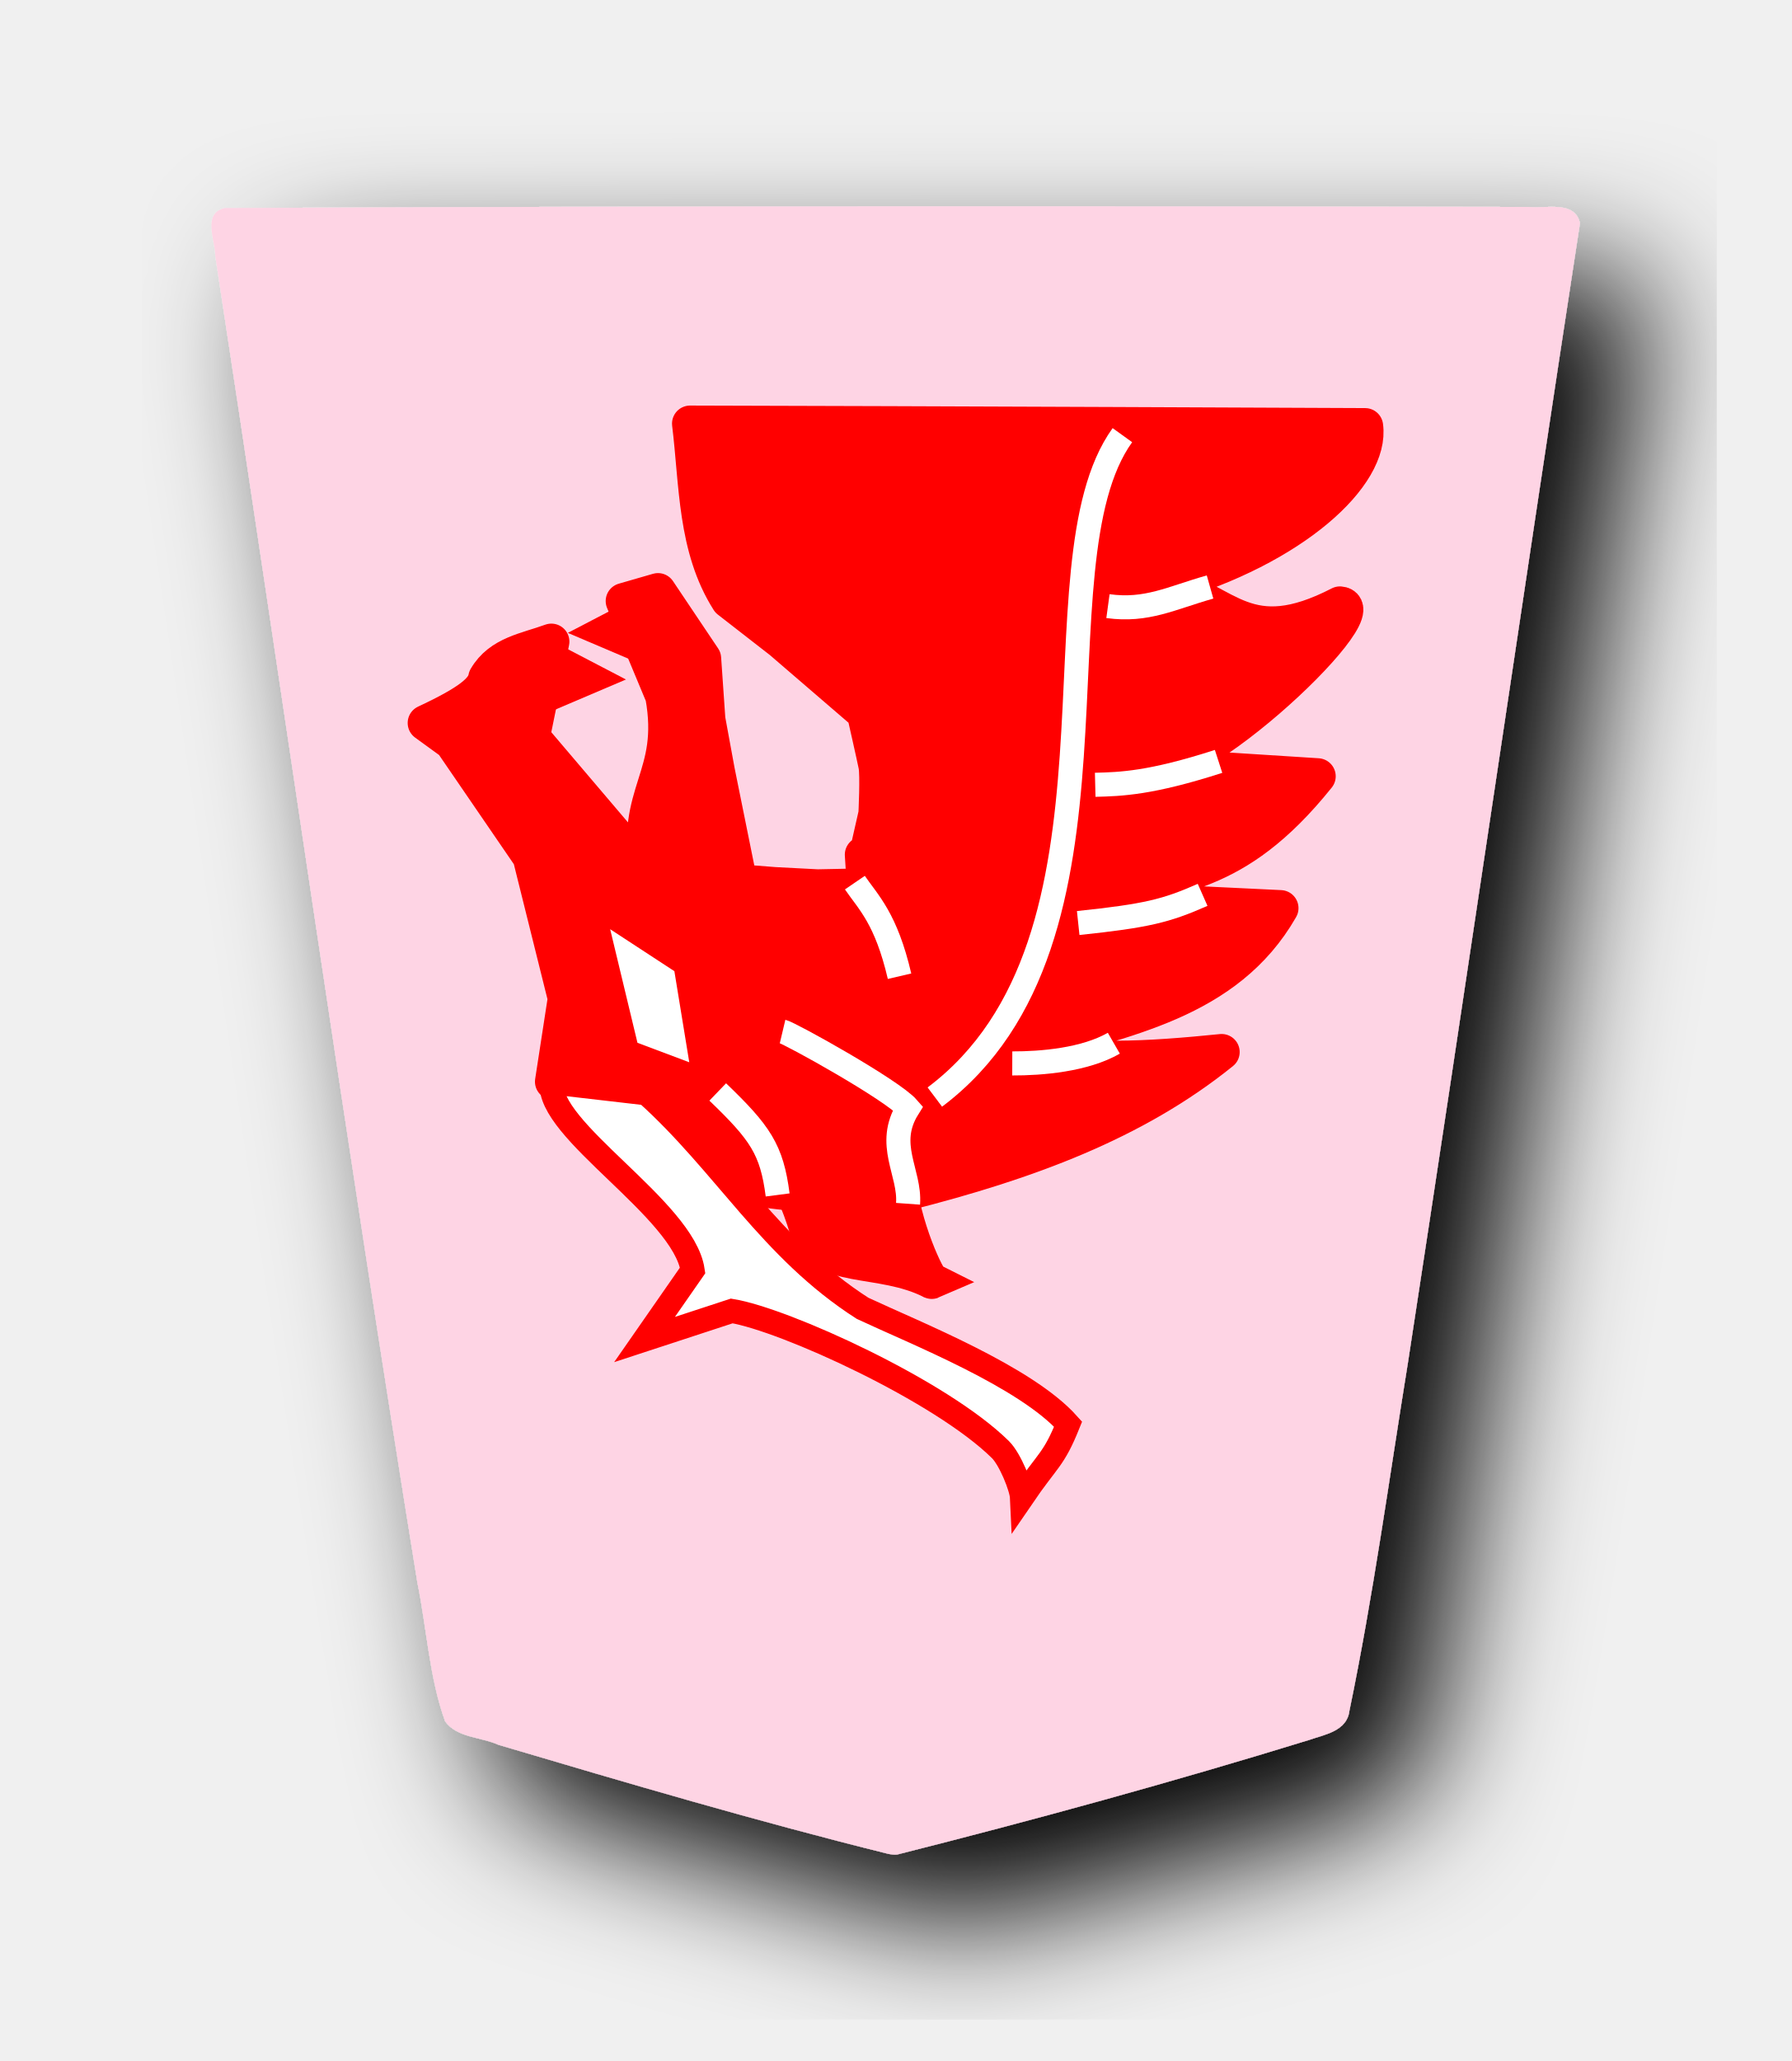
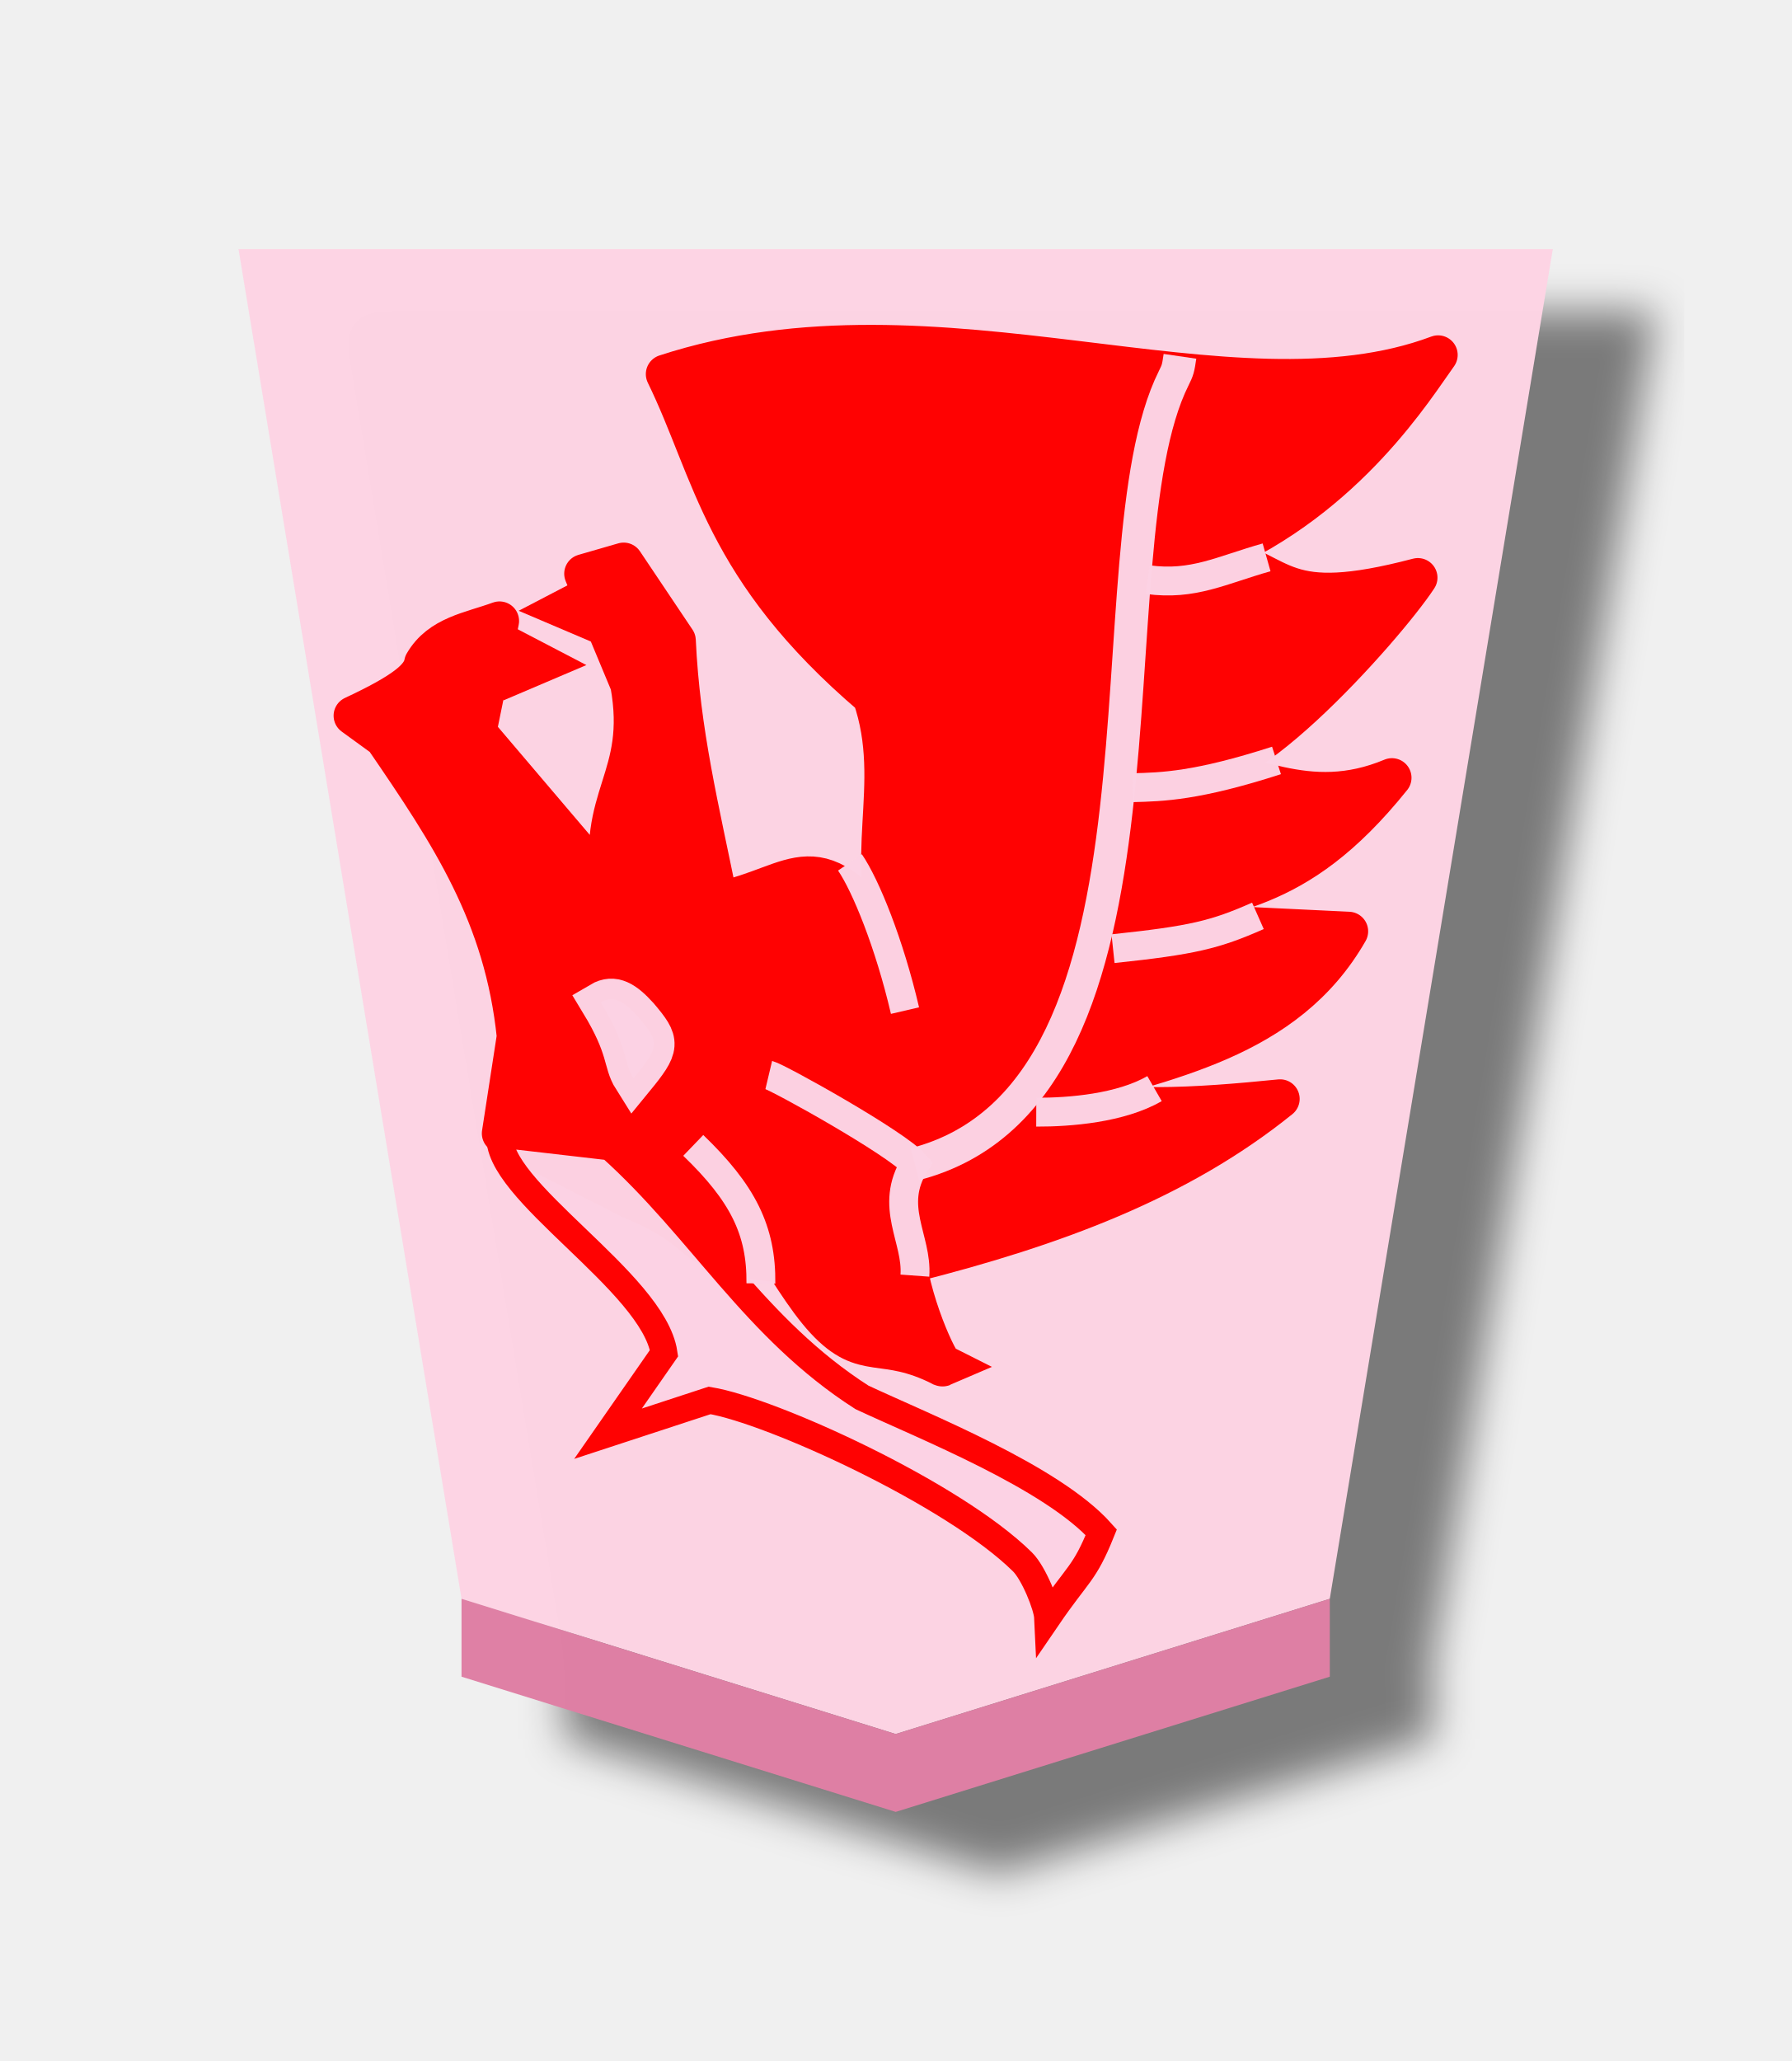
<svg xmlns="http://www.w3.org/2000/svg" width="52.157" height="60" version="1.1" id="svg1717">
  <defs id="defs1721">
    <filter style="color-interpolation-filters:sRGB" id="filter1552">
      <feFlood flood-opacity="0.498" flood-color="rgb(0,0,0)" result="flood" id="feFlood1542" />
      <feComposite in="flood" in2="SourceGraphic" operator="in" result="composite1" id="feComposite1544" />
      <feGaussianBlur in="composite1" stdDeviation="2.5" result="blur" id="feGaussianBlur1546" />
      <feOffset dx="4.57967e-15" dy="4.41314e-15" result="offset" id="feOffset1548" />
      <feComposite in="SourceGraphic" in2="offset" operator="over" result="composite2" id="feComposite1550" />
    </filter>
    <filter style="color-interpolation-filters:sRGB" id="filter1540">
      <feFlood flood-opacity="0.498" flood-color="rgb(0,0,0)" result="flood" id="feFlood1530" />
      <feComposite in="flood" in2="SourceGraphic" operator="in" result="composite1" id="feComposite1532" />
      <feGaussianBlur in="composite1" stdDeviation="2.5" result="blur" id="feGaussianBlur1534" />
      <feOffset dx="4.57967e-15" dy="4.41314e-15" result="offset" id="feOffset1536" />
      <feComposite in="SourceGraphic" in2="offset" operator="over" result="composite2" id="feComposite1538" />
    </filter>
    <filter id="drop-shadow-9">
      <feGaussianBlur in="SourceAlpha" result="blur" stdDeviation="2" id="feGaussianBlur5056" />
      <feOffset result="offsetBlur" dx="2" dy="2" id="feOffset5058" />
      <feBlend in="SourceGraphic" in2="offsetBlur" mode="normal" id="feBlend5060" />
    </filter>
    <filter id="drop-shadow-2">
      <feGaussianBlur in="SourceAlpha" result="blur" stdDeviation="2" id="feGaussianBlur6807" />
      <feOffset result="offsetBlur" dx="2" dy="2" id="feOffset6809" />
      <feBlend in="SourceGraphic" in2="offsetBlur" mode="normal" id="feBlend6811" />
    </filter>
    <filter id="drop-shadow-2-8">
      <feGaussianBlur in="SourceAlpha" result="blur" stdDeviation="2" id="feGaussianBlur6807-2" />
      <feOffset result="offsetBlur" dx="2" dy="2" id="feOffset6809-8" />
      <feBlend in="SourceGraphic" in2="offsetBlur" mode="normal" id="feBlend6811-0" />
    </filter>
    <filter id="drop-shadow-6">
      <feGaussianBlur in="SourceAlpha" result="blur" stdDeviation="2" id="feGaussianBlur5056-9" />
      <feOffset result="offsetBlur" dx="2" dy="2" id="feOffset5058-0" />
      <feBlend in="SourceGraphic" in2="offsetBlur" mode="normal" id="feBlend5060-9" />
    </filter>
    <filter id="drop-shadow-27">
      <feGaussianBlur in="SourceAlpha" result="blur" stdDeviation="2" id="feGaussianBlur5056-5" />
      <feOffset result="offsetBlur" dx="2" dy="2" id="feOffset5058-6" />
      <feBlend in="SourceGraphic" in2="offsetBlur" mode="normal" id="feBlend5060-96" />
    </filter>
    <filter id="drop-shadow-2-88">
      <feGaussianBlur in="SourceAlpha" result="blur" stdDeviation="2" id="feGaussianBlur6807-1" />
      <feOffset result="offsetBlur" dx="2" dy="2" id="feOffset6809-5" />
      <feBlend in="SourceGraphic" in2="offsetBlur" mode="normal" id="feBlend6811-7" />
    </filter>
    <filter id="drop-shadow-2-6">
      <feGaussianBlur in="SourceAlpha" result="blur" stdDeviation="2" id="feGaussianBlur6807-4" />
      <feOffset result="offsetBlur" dx="2" dy="2" id="feOffset6809-6" />
      <feBlend in="SourceGraphic" in2="offsetBlur" mode="normal" id="feBlend6811-8" />
    </filter>
    <filter id="drop-shadow-62">
      <feGaussianBlur in="SourceAlpha" result="blur" stdDeviation="2" id="feGaussianBlur5056-7" />
      <feOffset result="offsetBlur" dx="2" dy="2" id="feOffset5058-9" />
      <feBlend in="SourceGraphic" in2="offsetBlur" mode="normal" id="feBlend5060-1" />
    </filter>
    <filter id="drop-shadow-1">
      <feGaussianBlur in="SourceAlpha" result="blur" stdDeviation="2" id="feGaussianBlur5056-0" />
      <feOffset result="offsetBlur" dx="2" dy="2" id="feOffset5058-7" />
      <feBlend in="SourceGraphic" in2="offsetBlur" mode="normal" id="feBlend5060-4" />
    </filter>
    <filter id="drop-shadow-2-67">
      <feGaussianBlur in="SourceAlpha" result="blur" stdDeviation="2" id="feGaussianBlur6807-7" />
      <feOffset result="offsetBlur" dx="2" dy="2" id="feOffset6809-4" />
      <feBlend in="SourceGraphic" in2="offsetBlur" mode="normal" id="feBlend6811-74" />
    </filter>
    <filter id="drop-shadow-2-86">
      <feGaussianBlur in="SourceAlpha" result="blur" stdDeviation="2" id="feGaussianBlur6807-6" />
      <feOffset result="offsetBlur" dx="2" dy="2" id="feOffset6809-9" />
      <feBlend in="SourceGraphic" in2="offsetBlur" mode="normal" id="feBlend6811-1" />
    </filter>
+     <filter id="drop-shadow-22">
+       <feGaussianBlur in="SourceAlpha" result="blur" stdDeviation="2" id="feGaussianBlur5056-0-5" />
+       <feOffset result="offsetBlur" dx="2" dy="2" id="feOffset5058-0-0" />
+       <feBlend in="SourceGraphic" in2="offsetBlur" mode="normal" id="feBlend5060-0" />
+     </filter>
+     <filter id="drop-shadow-2-8-6">
+       <feGaussianBlur in="SourceAlpha" result="blur" stdDeviation="2" id="feGaussianBlur6807-40" />
+       <feOffset result="offsetBlur" dx="2" dy="2" id="feOffset6809-4-3" />
+       <feBlend in="SourceGraphic" in2="offsetBlur" mode="normal" id="feBlend6811-3" />
+     </filter>
+     <filter id="drop-shadow-5">
+       <feGaussianBlur in="SourceAlpha" result="blur" stdDeviation="2" id="feGaussianBlur5056-6" />
+       <feOffset result="offsetBlur" dx="2" dy="2" id="feOffset5058-2" />
+       <feBlend in="SourceGraphic" in2="offsetBlur" mode="normal" id="feBlend5060-8" />
+     </filter>
+     <filter id="drop-shadow-5-9">
+       <feGaussianBlur in="SourceAlpha" result="blur" stdDeviation="2" id="feGaussianBlur5056-6-0" />
+       <feOffset result="offsetBlur" dx="2" dy="2" id="feOffset5058-2-0" />
+       <feBlend in="SourceGraphic" in2="offsetBlur" mode="normal" id="feBlend5060-8-3" />
+     </filter>
+     <filter id="drop-shadow-2-84">
+       <feGaussianBlur in="SourceAlpha" result="blur" stdDeviation="2" id="feGaussianBlur6807-9" />
+       <feOffset result="offsetBlur" dx="2" dy="2" id="feOffset6809-5-9" />
+       <feBlend in="SourceGraphic" in2="offsetBlur" mode="normal" id="feBlend6811-1-9" />
+     </filter>
+     <filter id="drop-shadow-2-84-4">
+       <feGaussianBlur in="SourceAlpha" result="blur" stdDeviation="2" id="feGaussianBlur6807-9-5" />
+       <feOffset result="offsetBlur" dx="2" dy="2" id="feOffset6809-5-7" />
+       <feBlend in="SourceGraphic" in2="offsetBlur" mode="normal" id="feBlend6811-1-1" />
+     </filter>
+     <filter id="drop-shadow-5-1">
+       <feGaussianBlur in="SourceAlpha" result="blur" stdDeviation="2" id="feGaussianBlur5056-6-9" />
+       <feOffset result="offsetBlur" dx="2" dy="2" id="feOffset5058-2-6" />
+       <feBlend in="SourceGraphic" in2="offsetBlur" mode="normal" id="feBlend5060-8-9" />
+     </filter>
+     <filter id="drop-shadow-5-1-3">
+       <feGaussianBlur in="SourceAlpha" result="blur" stdDeviation="2" id="feGaussianBlur5056-6-9-6" />
+       <feOffset result="offsetBlur" dx="2" dy="2" id="feOffset5058-2-6-1" />
+       <feBlend in="SourceGraphic" in2="offsetBlur" mode="normal" id="feBlend5060-8-9-7" />
+     </filter>
+     <filter id="drop-shadow-2-84-1">
+       <feGaussianBlur in="SourceAlpha" result="blur" stdDeviation="2" id="feGaussianBlur6807-9-0" />
+       <feOffset result="offsetBlur" dx="2" dy="2" id="feOffset6809-5-3" />
+       <feBlend in="SourceGraphic" in2="offsetBlur" mode="normal" id="feBlend6811-1-0" />
+     </filter>
+     <filter id="drop-shadow-2-84-1-0">
+       <feGaussianBlur in="SourceAlpha" result="blur" stdDeviation="2" id="feGaussianBlur6807-9-0-0" />
+       <feOffset result="offsetBlur" dx="2" dy="2" id="feOffset6809-5-3-6" />
+       <feBlend in="SourceGraphic" in2="offsetBlur" mode="normal" id="feBlend6811-1-0-3" />
+     </filter>
+     <filter id="drop-shadow-5-1-2">
+       <feGaussianBlur in="SourceAlpha" result="blur" stdDeviation="2" id="feGaussianBlur5056-6-9-8" />
+       <feOffset result="offsetBlur" dx="2" dy="2" id="feOffset5058-2-6-5" />
+       <feBlend in="SourceGraphic" in2="offsetBlur" mode="normal" id="feBlend5060-8-9-1" />
+     </filter>
+     <filter id="drop-shadow-5-1-2-8">
+       <feGaussianBlur in="SourceAlpha" result="blur" stdDeviation="2" id="feGaussianBlur5056-6-9-8-3" />
+       <feOffset result="offsetBlur" dx="2" dy="2" id="feOffset5058-2-6-5-7" />
+       <feBlend in="SourceGraphic" in2="offsetBlur" mode="normal" id="feBlend5060-8-9-1-4" />
+     </filter>
+     <filter id="drop-shadow-2-84-1-0-0">
+       <feGaussianBlur in="SourceAlpha" result="blur" stdDeviation="2" id="feGaussianBlur6807-9-0-9" />
+       <feOffset result="offsetBlur" dx="2" dy="2" id="feOffset6809-5-3-1" />
+       <feBlend in="SourceGraphic" in2="offsetBlur" mode="normal" id="feBlend6811-1-0-0" />
+     </filter>
+     <filter id="drop-shadow-2-84-1-0-1">
+       <feGaussianBlur in="SourceAlpha" result="blur" stdDeviation="2" id="feGaussianBlur6807-9-0-9-0" />
+       <feOffset result="offsetBlur" dx="2" dy="2" id="feOffset6809-5-3-1-2" />
+       <feBlend in="SourceGraphic" in2="offsetBlur" mode="normal" id="feBlend6811-1-0-0-7" />
+     </filter>
+     <filter id="drop-shadow-5-1-1">
+       <feGaussianBlur in="SourceAlpha" result="blur" stdDeviation="2" id="feGaussianBlur5056-6-9-88" />
+       <feOffset result="offsetBlur" dx="2" dy="2" id="feOffset5058-2-6-1-6" />
+       <feBlend in="SourceGraphic" in2="offsetBlur" mode="normal" id="feBlend5060-8-9-5" />
+     </filter>
+     <filter id="drop-shadow-2-84-1-4">
+       <feGaussianBlur in="SourceAlpha" result="blur" stdDeviation="2" id="feGaussianBlur6807-9-0-2" />
+       <feOffset result="offsetBlur" dx="2" dy="2" id="feOffset6809-5-3-5" />
+       <feBlend in="SourceGraphic" in2="offsetBlur" mode="normal" id="feBlend6811-1-0-4" />
+     </filter>
+     <filter style="color-interpolation-filters:sRGB" id="filter4363">
+       <feFlood flood-opacity="0.498" flood-color="rgb(0,0,0)" result="flood" id="feFlood4353" />
+       <feComposite in="flood" in2="SourceGraphic" operator="in" result="composite1" id="feComposite4355" />
+       <feGaussianBlur in="composite1" stdDeviation="1" result="blur" id="feGaussianBlur4357" />
+       <feOffset dx="5" dy="3" result="offset" id="feOffset4359" />
+       <feComposite in="SourceGraphic" in2="offset" operator="over" result="composite2" id="feComposite4361" />
+     </filter>
+     <filter style="color-interpolation-filters:sRGB" id="filter4195">
+       <feFlood flood-opacity="0.498" flood-color="rgb(0,0,0)" result="flood" id="feFlood4185" />
+       <feComposite in="flood" in2="SourceGraphic" operator="in" result="composite1" id="feComposite4187" />
+       <feGaussianBlur in="composite1" stdDeviation="1" result="blur" id="feGaussianBlur4189" />
+       <feOffset dx="5" dy="3" result="offset" id="feOffset4191" />
+       <feComposite in="SourceGraphic" in2="offset" operator="over" result="composite2" id="feComposite4193" />
+     </filter>
+     <filter style="color-interpolation-filters:sRGB" id="filter4459">
+       <feFlood flood-opacity="0.498" flood-color="rgb(0,0,0)" result="flood" id="feFlood4449" />
+       <feComposite in="flood" in2="SourceGraphic" operator="in" result="composite1" id="feComposite4451" />
+       <feGaussianBlur in="composite1" stdDeviation="1" result="blur" id="feGaussianBlur4453" />
+       <feOffset dx="5" dy="3" result="offset" id="feOffset4455" />
+       <feComposite in="SourceGraphic" in2="offset" operator="over" result="composite2" id="feComposite4457" />
+     </filter>
+     <filter style="color-interpolation-filters:sRGB" id="filter4447">
+       <feFlood flood-opacity="0.498" flood-color="rgb(0,0,0)" result="flood" id="feFlood4437" />
+       <feComposite in="flood" in2="SourceGraphic" operator="in" result="composite1" id="feComposite4439" />
+       <feGaussianBlur in="composite1" stdDeviation="1" result="blur" id="feGaussianBlur4441" />
+       <feOffset dx="5" dy="3" result="offset" id="feOffset4443" />
+       <feComposite in="SourceGraphic" in2="offset" operator="over" result="composite2" id="feComposite4445" />
+     </filter>
+     <filter style="color-interpolation-filters:sRGB" id="filter4351">
+       <feFlood flood-opacity="0.498" flood-color="rgb(0,0,0)" result="flood" id="feFlood4341" />
+       <feComposite in="flood" in2="SourceGraphic" operator="in" result="composite1" id="feComposite4343" />
+       <feGaussianBlur in="composite1" stdDeviation="1" result="blur" id="feGaussianBlur4345" />
+       <feOffset dx="5" dy="3" result="offset" id="feOffset4347" />
+       <feComposite in="SourceGraphic" in2="offset" operator="over" result="composite2" id="feComposite4349" />
+     </filter>
+     <filter style="color-interpolation-filters:sRGB" id="filter4207">
+       <feFlood flood-opacity="0.498" flood-color="rgb(0,0,0)" result="flood" id="feFlood4197" />
+       <feComposite in="flood" in2="SourceGraphic" operator="in" result="composite1" id="feComposite4199" />
+       <feGaussianBlur in="composite1" stdDeviation="1" result="blur" id="feGaussianBlur4201" />
+       <feOffset dx="5" dy="3" result="offset" id="feOffset4203" />
+       <feComposite in="SourceGraphic" in2="offset" operator="over" result="composite2" id="feComposite4205" />
+     </filter>
+     <filter style="color-interpolation-filters:sRGB" id="filter4471">
+       <feFlood flood-opacity="0.498" flood-color="rgb(0,0,0)" result="flood" id="feFlood4461" />
+       <feComposite in="flood" in2="SourceGraphic" operator="in" result="composite1" id="feComposite4463" />
+       <feGaussianBlur in="composite1" stdDeviation="1" result="blur" id="feGaussianBlur4465" />
+       <feOffset dx="5" dy="3" result="offset" id="feOffset4467" />
+       <feComposite in="SourceGraphic" in2="offset" operator="over" result="composite2" id="feComposite4469" />
+     </filter>
+     <filter style="color-interpolation-filters:sRGB" id="filter4435">
+       <feFlood flood-opacity="0.498" flood-color="rgb(0,0,0)" result="flood" id="feFlood4425" />
+       <feComposite in="flood" in2="SourceGraphic" operator="in" result="composite1" id="feComposite4427" />
+       <feGaussianBlur in="composite1" stdDeviation="1" result="blur" id="feGaussianBlur4429" />
+       <feOffset dx="5" dy="3" result="offset" id="feOffset4431" />
+       <feComposite in="SourceGraphic" in2="offset" operator="over" result="composite2" id="feComposite4433" />
+     </filter>
+     <filter style="color-interpolation-filters:sRGB" id="filter4339">
+       <feFlood flood-opacity="0.498" flood-color="rgb(0,0,0)" result="flood" id="feFlood4329" />
+       <feComposite in="flood" in2="SourceGraphic" operator="in" result="composite1" id="feComposite4331" />
+       <feGaussianBlur in="composite1" stdDeviation="1" result="blur" id="feGaussianBlur4333" />
+       <feOffset dx="5" dy="3" result="offset" id="feOffset4335" />
+       <feComposite in="SourceGraphic" in2="offset" operator="over" result="composite2" id="feComposite4337" />
+     </filter>
+     <filter style="color-interpolation-filters:sRGB" id="filter4219">
+       <feFlood flood-opacity="0.498" flood-color="rgb(0,0,0)" result="flood" id="feFlood4209" />
+       <feComposite in="flood" in2="SourceGraphic" operator="in" result="composite1" id="feComposite4211" />
+       <feGaussianBlur in="composite1" stdDeviation="1" result="blur" id="feGaussianBlur4213" />
+       <feOffset dx="5" dy="3" result="offset" id="feOffset4215" />
+       <feComposite in="SourceGraphic" in2="offset" operator="over" result="composite2" id="feComposite4217" />
+     </filter>
+     <filter style="color-interpolation-filters:sRGB" id="filter4483">
+       <feFlood flood-opacity="0.498" flood-color="rgb(0,0,0)" result="flood" id="feFlood4473" />
+       <feComposite in="flood" in2="SourceGraphic" operator="in" result="composite1" id="feComposite4475" />
+       <feGaussianBlur in="composite1" stdDeviation="1" result="blur" id="feGaussianBlur4477" />
+       <feOffset dx="5" dy="3" result="offset" id="feOffset4479" />
+       <feComposite in="SourceGraphic" in2="offset" operator="over" result="composite2" id="feComposite4481" />
+     </filter>
+     <filter style="color-interpolation-filters:sRGB" id="filter4423">
+       <feFlood flood-opacity="0.498" flood-color="rgb(0,0,0)" result="flood" id="feFlood4413" />
+       <feComposite in="flood" in2="SourceGraphic" operator="in" result="composite1" id="feComposite4415" />
+       <feGaussianBlur in="composite1" stdDeviation="1" result="blur" id="feGaussianBlur4417" />
+       <feOffset dx="5" dy="3" result="offset" id="feOffset4419" />
+       <feComposite in="SourceGraphic" in2="offset" operator="over" result="composite2" id="feComposite4421" />
+     </filter>
  </defs>
  <filter id="drop-shadow">
    <feGaussianBlur in="SourceAlpha" result="blur" stdDeviation="2" id="feGaussianBlur1692" />
    <feOffset result="offsetBlur" dx="2" dy="2" id="feOffset1694" />
    <feBlend in="SourceGraphic" in2="offsetBlur" mode="normal" id="feBlend1696" />
  </filter>
-   <g style="display:inline" id="g9008" transform="translate(-156.766,-81.49373)">
-     <g id="g8561" transform="matrix(0.9818505,0,0,0.9818505,56.76449,58.27478)" style="fill:#fed4e4;fill-opacity:1;filter:url(#drop-shadow-2-86)">
-       <g id="g8559" transform="rotate(180,45.5785,23.8125)" style="fill:#fed4e4;fill-opacity:1">
-         <path id="path8557" d="m -37.299,-31.01 c -4.096,1.034 -8.171,2.152 -12.208,3.395 -0.467,0.163 -1.13,0.263 -1.201,0.865 -0.709,3.416 -1.178,6.885 -1.737,10.331 -1.73,11.255 -3.378,22.528 -5.1,33.78 0.155,0.682 1.013,0.424 1.51,0.48 12.894,0.025 25.788,0.03 38.68,-0.033 0.672,-0.156 0.28,-0.952 0.279,-1.409 -2.011,-13.12 -3.876,-26.263 -5.998,-39.366 -0.277,-1.356 -0.348,-2.782 -0.816,-4.087 -0.347,-0.497 -1.073,-0.468 -1.588,-0.704 -3.832,-1.137 -7.673,-2.267 -11.55,-3.231 -0.09,-0.017 -0.18,-0.032 -0.271,-0.021 z" style="fill:#fed4e4;fill-opacity:1" />
+   <g transform="translate(-93.60969,-158.0163)" style="opacity:0.99" id="g4608">
+     <g style="filter:url(#filter4423)" transform="matrix(0.6,0,0,0.6,-0.2456695,-2.835138)" id="g4166">
+       <g id="g15689" transform="matrix(1.05,0,0,1.05,-10.55013,-15.28105)" style="opacity:1">
+         <g id="g7764-6" transform="matrix(1.562947,0,0,1.440659,0.4487219,236.7152)" style="fill:url(#linearGradient31972);fill-opacity:1">
+           <g style="fill:url(#linearGradient31970);fill-opacity:1" id="g7762-1" transform="rotate(180,45.5785,23.8125)">
+             <path id="path7760-29" d="m -36.787,-31.01 -12.837,4.337 -6.595,43.293 38.864,1.11e-4 -6.595,-43.293 z" style="fill:#fdd3e3;fill-opacity:0.992;stroke-width:1" />
+           </g>
+         </g>
      </g>
+       <path style="opacity:1;fill:#de7ea3;fill-opacity:0.992;stroke:none;stroke-width:1.589px;stroke-linecap:butt;stroke-linejoin:miter;stroke-opacity:1" d="m 178.822,349.439 v -3.78 l 21.067,6.561 21.067,-6.561 v 3.78 L 199.89,356 Z" id="path9418-4-6-3-8-9-6-6" />
    </g>
-     <g style="display:inline" id="g6168-6" transform="matrix(0.7005504,0,0,-0.7005504,-366.3394,242.2284)">
-       <g style="display:inline;stroke:#ff0000" id="g6158-2" transform="translate(4.121665,59)">
-         <g id="g6140-9" transform="matrix(0.5770575,0,0,0.5770575,833.7214,78.92531)" style="display:inline;stroke:#ff0000;stroke-width:2.599;stroke-miterlimit:4;stroke-dasharray:none">
-           <path id="path6136-3" d="m -99.87,72.614 c -7.78,0.586 -4.396,1.589 -10.239,4.008 l -7.995,4.072 0.925,6.001 -2.541,10.202 -5.646,8.243 -1.906,1.385 c 3.131,1.462 4.202,2.343 4.36,3.242 1.005,1.731 2.906,1.962 4.689,2.614 l -1.404,-6.879 8.357,-9.827 c -1.069,5.91 2.171,6.923 1.106,12.803 l -2.846,6.828 2.467,0.713 3.25,-4.845 0.305,-4.399 0.686,-3.735 1.616,-7.992 2.537,-0.199 3.095,-0.161 3.412,0.068 -0.145,2.286 2.936,-4.894 -2.657,4.754 0.699,3.076 c 0,0 0.14,2.797 0,3.496 -0.14,0.699 -0.839,3.775 -0.839,3.775 l -6.013,5.174 -3.775,2.936 c -2.415,3.807 -2.26,8.363 -2.797,12.725 16.206,-0.035 48.618,-0.182 48.618,-0.182 0.49,-3.49 -5.099,-8.75 -14.357,-11.435 4.418,-1.137 5.827,-4.874 12.548,-1.406 2.959,-0.228 -11.977,-14.33 -14.779,-11.532 l 13.173,-0.842 c -6.098,-7.596 -10.395,-6.791 -15.394,-8.884 l 6.317,-0.304 6.396,-0.308 c -3.868,-6.756 -11.321,-7.973 -18.227,-10.033 3.534,-1.207 8.844,-0.849 13.991,-0.33 -6.281,-5.071 -14.012,-7.917 -22.742,-10.13" style="fill:#ff0000;stroke:#ff0000;stroke-width:2.599;stroke-linecap:butt;stroke-linejoin:round;stroke-miterlimit:4;stroke-dasharray:none;stroke-opacity:1" />
-           <path id="path6138-6" d="m -109.935,84.098 -0.984,0.37 -1.04,4.328 1.406,-0.919 z" style="fill:#ffffff;stroke:#ffffff;stroke-width:2.599;stroke-linecap:butt;stroke-linejoin:miter;stroke-miterlimit:4;stroke-dasharray:none;stroke-opacity:1" />
+     <g style="display:inline;opacity:1" id="g6025-8" transform="matrix(0.8158271,0,0,-0.8158271,-519.7251,341.5249)">
+       <g style="display:inline;stroke:#ff0000" id="g6015-7-1" transform="translate(4.121665,59)">
+         <g id="g5997-7-2" transform="matrix(0.5770575,0,0,0.5770575,833.7214,78.92531)" style="display:inline;stroke:#ff0000;stroke-width:2.599;stroke-miterlimit:4;stroke-dasharray:none">
+           <path id="path5993-8-9" d="m -99.87,72.614 c -7.78,0.586 -4.396,1.589 -10.239,4.008 l -7.995,4.072 0.925,6.001 c -0.772,7.489 -4.086,12.458 -8.187,18.445 l -1.906,1.385 c 3.131,1.462 4.202,2.343 4.36,3.242 1.005,1.731 2.906,1.962 4.689,2.614 l -1.404,-6.879 8.357,-9.827 c -1.069,5.91 2.171,6.923 1.106,12.803 l -2.846,6.828 2.467,0.713 3.25,-4.845 c 0.265,-5.698 1.452,-10.41 2.608,-16.125 4.941,0.959 6.067,4.203 11.11,-2.966 -2.428,5.368 0.319,10.072 -1.61,15.629 -9.267,7.895 -9.809,13.852 -12.777,19.936 16.922,5.52 34.885,-3.645 47.789,1.187 -1.395,-1.919 -5.585,-8.811 -13.798,-12.367 4.418,-1.137 3.963,-3.662 12.548,-1.406 -1.982,-3.024 -11.977,-14.33 -14.779,-11.532 4.38,-0.312 7.877,-3.05 13.173,-0.842 -6.098,-7.596 -10.395,-6.791 -15.394,-8.884 l 6.317,-0.304 6.396,-0.308 c -3.868,-6.756 -11.321,-7.973 -18.227,-10.033 3.534,-1.207 8.844,-0.849 13.991,-0.33 -6.281,-5.071 -14.012,-7.917 -22.742,-10.13" style="fill:#ff0000;stroke:#ff0000;stroke-width:2.422;stroke-linecap:butt;stroke-linejoin:round;stroke-miterlimit:4;stroke-dasharray:none;stroke-opacity:1" />
+           <path id="path5995-1-6" d="m -109.935,84.098 c -0.65,1.03 -0.28,1.823 -2.024,4.698 0.796,0.469 1.453,0.056 2.315,-0.896 1.332,-1.579 1.355,-1.792 -0.291,-3.802 z" style="fill:#fcd2e3;fill-opacity:0.988;stroke:#fcd2e3;stroke-width:2.549;stroke-linecap:butt;stroke-linejoin:miter;stroke-miterlimit:4;stroke-dasharray:none;stroke-opacity:0.988" />
        </g>
-         <path style="display:inline;fill:#ffffff;stroke:#ff0000;stroke-width:1;stroke-linecap:butt;stroke-linejoin:miter;stroke-miterlimit:4;stroke-dasharray:none;stroke-opacity:1" d="m 765.516,125.462 c -0.232,-1.976 5.474,-5.258 5.857,-7.812 l -2,-2.875 3.625,1.188 c 2.198,-0.363 8.69,-3.318 11.166,-5.762 0.404,-0.399 0.877,-1.577 0.896,-1.988 1.092,1.6 1.312,1.543 1.917,3.045 -1.766,1.976 -6.346,3.785 -8.542,4.814 -3.834,2.455 -5.71,5.991 -8.986,8.935 z" id="path6142-6" />
-         <path style="display:inline;fill:#ff0000;stroke:#ff0000;stroke-width:1.5;stroke-linecap:butt;stroke-linejoin:miter;stroke-miterlimit:4;stroke-dasharray:none;stroke-opacity:1" d="m 772.686,124.962 c 1.479,-1.042 2.853,-3.558 3.443,-5.552 0.545,-1.839 3.028,-1.108 5.182,-2.198 -0.129,-0.056 -1.26,2.287 -1.405,4.325 -0.083,1.163 0.788,2.395 0.757,2.6 -0.357,2.4 -4.694,2.588 -5.54,3.45" id="path6144-6" />
-         <path style="fill:#ff0000;stroke:#ff0000;stroke-width:1px;stroke-linecap:butt;stroke-linejoin:miter;stroke-opacity:1" d="m 765.483,143.265 1.949,-1.016 -1.989,-0.847" id="path6146-2" />
-         <path style="fill:none;stroke:#ffffff;stroke-width:1;stroke-linecap:butt;stroke-linejoin:miter;stroke-miterlimit:4;stroke-dasharray:none;stroke-opacity:1" d="m 781.438,124.851 c 8.686,6.53 3.892,22.091 7.795,27.506" id="path6148-4" />
-         <path id="path6150-8" d="m 778.115,133.762 c 0.56,-0.82 1.296,-1.486 1.856,-3.889" style="fill:none;stroke:#ffffff;stroke-width:1px;stroke-linecap:butt;stroke-linejoin:miter;stroke-opacity:1" />
-         <path id="path6152-9" d="m 772.415,125.063 c 1.765,-1.698 2.245,-2.384 2.49,-4.279" style="fill:none;stroke:#ffffff;stroke-width:1;stroke-linecap:butt;stroke-linejoin:miter;stroke-miterlimit:4;stroke-dasharray:none;stroke-opacity:1" />
-         <path id="path6154-6" d="m 775.11,127.575 c 0.32,-0.076 4.564,-2.431 5.215,-3.182 -0.947,-1.51 0.095,-2.669 -10e-6,-3.977" style="fill:none;stroke:#ffffff;stroke-width:1;stroke-linecap:butt;stroke-linejoin:miter;stroke-miterlimit:4;stroke-dasharray:none;stroke-opacity:1" />
-         <path id="path6156-8" d="m 769.302,145.202 -1.949,-1.016 1.989,-0.847" style="fill:#ff0000;stroke:#ff0000;stroke-width:1px;stroke-linecap:butt;stroke-linejoin:miter;stroke-opacity:1" />
+         <path style="display:inline;fill:#fcd2e3;fill-opacity:0.988;stroke:#ff0000;stroke-width:0.956;stroke-linecap:butt;stroke-linejoin:miter;stroke-miterlimit:4;stroke-dasharray:none;stroke-opacity:1" d="m 765.516,125.462 c -0.232,-1.976 5.474,-5.258 5.857,-7.812 l -2,-2.875 3.625,1.188 c 2.198,-0.363 8.69,-3.318 11.166,-5.762 0.404,-0.399 0.877,-1.577 0.896,-1.988 1.092,1.6 1.312,1.543 1.917,3.045 -1.766,1.976 -6.346,3.785 -8.542,4.814 -3.834,2.455 -5.71,5.991 -8.986,8.935 z" id="path5999-4-3" />
+         <path style="display:inline;fill:#ff0000;stroke:#ff0000;stroke-width:1.5;stroke-linecap:butt;stroke-linejoin:miter;stroke-miterlimit:4;stroke-dasharray:none;stroke-opacity:1" d="m 772.686,124.962 c 1.479,-1.042 3.052,-4.564 4.465,-6.09 1.406,-1.517 2.006,-0.57 4.16,-1.66 -0.129,-0.056 -1.26,2.287 -1.405,4.325 -0.083,1.163 0.788,2.395 0.757,2.6 -0.357,2.4 -4.694,2.588 -5.54,3.45" id="path6001-9-5" />
+         <path style="fill:#ff0000;stroke:#ff0000;stroke-width:1px;stroke-linecap:butt;stroke-linejoin:miter;stroke-opacity:1" d="m 765.483,143.265 1.949,-1.016 -1.989,-0.847" id="path6003-5-0" />
+         <path style="fill:none;stroke:#fcd2e3;stroke-width:1.177;stroke-linecap:butt;stroke-linejoin:miter;stroke-miterlimit:4;stroke-dasharray:none;stroke-opacity:0.988" d="m 780.325,124.393 c 9.962,2.579 6.124,21.803 9.235,28.043 0.149,0.3 0.161,0.347 0.225,0.785" id="path6005-2-8" />
+         <path id="path6007-4-1" d="m 778.008,135.161 c 0.56,-0.82 1.404,-2.885 1.964,-5.288" style="fill:none;stroke:#fcd2e3;stroke-width:1.03;stroke-linecap:butt;stroke-linejoin:miter;stroke-miterlimit:4;stroke-dasharray:none;stroke-opacity:0.988" />
+         <path id="path6009-8-6" d="m 772.415,125.063 c 1.765,-1.698 2.435,-3.03 2.414,-4.926" style="fill:none;stroke:#fcd2e3;stroke-width:1.03;stroke-linecap:butt;stroke-linejoin:miter;stroke-miterlimit:4;stroke-dasharray:none;stroke-opacity:0.988" />
+         <path id="path6011-8-2" d="m 775.11,127.575 c 0.32,-0.076 4.564,-2.431 5.215,-3.182 -0.947,-1.51 0.095,-2.669 -10e-6,-3.977" style="fill:none;stroke:#fcd2e3;stroke-width:1.03;stroke-linecap:butt;stroke-linejoin:miter;stroke-miterlimit:4;stroke-dasharray:none;stroke-opacity:0.988" />
+         <path id="path6013-6-4" d="m 769.302,145.202 -1.949,-1.016 1.989,-0.847" style="fill:#ff0000;stroke:#ff0000;stroke-width:1px;stroke-linecap:butt;stroke-linejoin:miter;stroke-opacity:1" />
      </g>
-       <path id="path6160-2" d="m 788.778,185.249 c 1.208,-0.004 3.013,0.144 4.221,0.84" style="fill:none;stroke:#ffffff;stroke-width:1px;stroke-linecap:butt;stroke-linejoin:miter;stroke-opacity:1" />
-       <path style="fill:none;stroke:#ffffff;stroke-width:1px;stroke-linecap:butt;stroke-linejoin:miter;stroke-opacity:1" d="m 791.518,191.083 c 2.838,0.3 3.642,0.496 5.171,1.171" id="path6162-0" />
-       <path id="path6164-4" d="m 792.225,196.828 c 1.055,0.026 2.296,0.058 5.127,0.972" style="fill:none;stroke:#ffffff;stroke-width:1px;stroke-linecap:butt;stroke-linejoin:miter;stroke-opacity:1" />
-       <path style="fill:none;stroke:#ffffff;stroke-width:1px;stroke-linecap:butt;stroke-linejoin:miter;stroke-opacity:1" d="m 792.755,204.252 c 1.62,-0.221 2.622,0.337 4.243,0.795" id="path6166-1" />
+       <path id="path6017-2-3" d="m 788.778,185.249 c 1.208,-0.004 3.013,0.144 4.221,0.84" style="fill:none;stroke:#fcd2e3;stroke-width:1.03;stroke-linecap:butt;stroke-linejoin:miter;stroke-miterlimit:4;stroke-dasharray:none;stroke-opacity:0.988" />
+       <path style="fill:none;stroke:#fcd2e3;stroke-width:1.03;stroke-linecap:butt;stroke-linejoin:miter;stroke-miterlimit:4;stroke-dasharray:none;stroke-opacity:0.988" d="m 791.518,191.083 c 2.838,0.3 3.642,0.496 5.171,1.171" id="path6019-3-8" />
+       <path id="path6021-9-8" d="m 792.225,196.828 c 1.055,0.026 2.296,0.058 5.127,0.972" style="fill:none;stroke:#fcd2e3;stroke-width:1.03;stroke-linecap:butt;stroke-linejoin:miter;stroke-miterlimit:4;stroke-dasharray:none;stroke-opacity:0.988" />
+       <path style="fill:none;stroke:#fcd2e3;stroke-width:1.03;stroke-linecap:butt;stroke-linejoin:miter;stroke-miterlimit:4;stroke-dasharray:none;stroke-opacity:0.988" d="m 792.755,204.252 c 1.62,-0.221 2.622,0.337 4.243,0.795" id="path6023-3-8" />
    </g>
  </g>
</svg>
